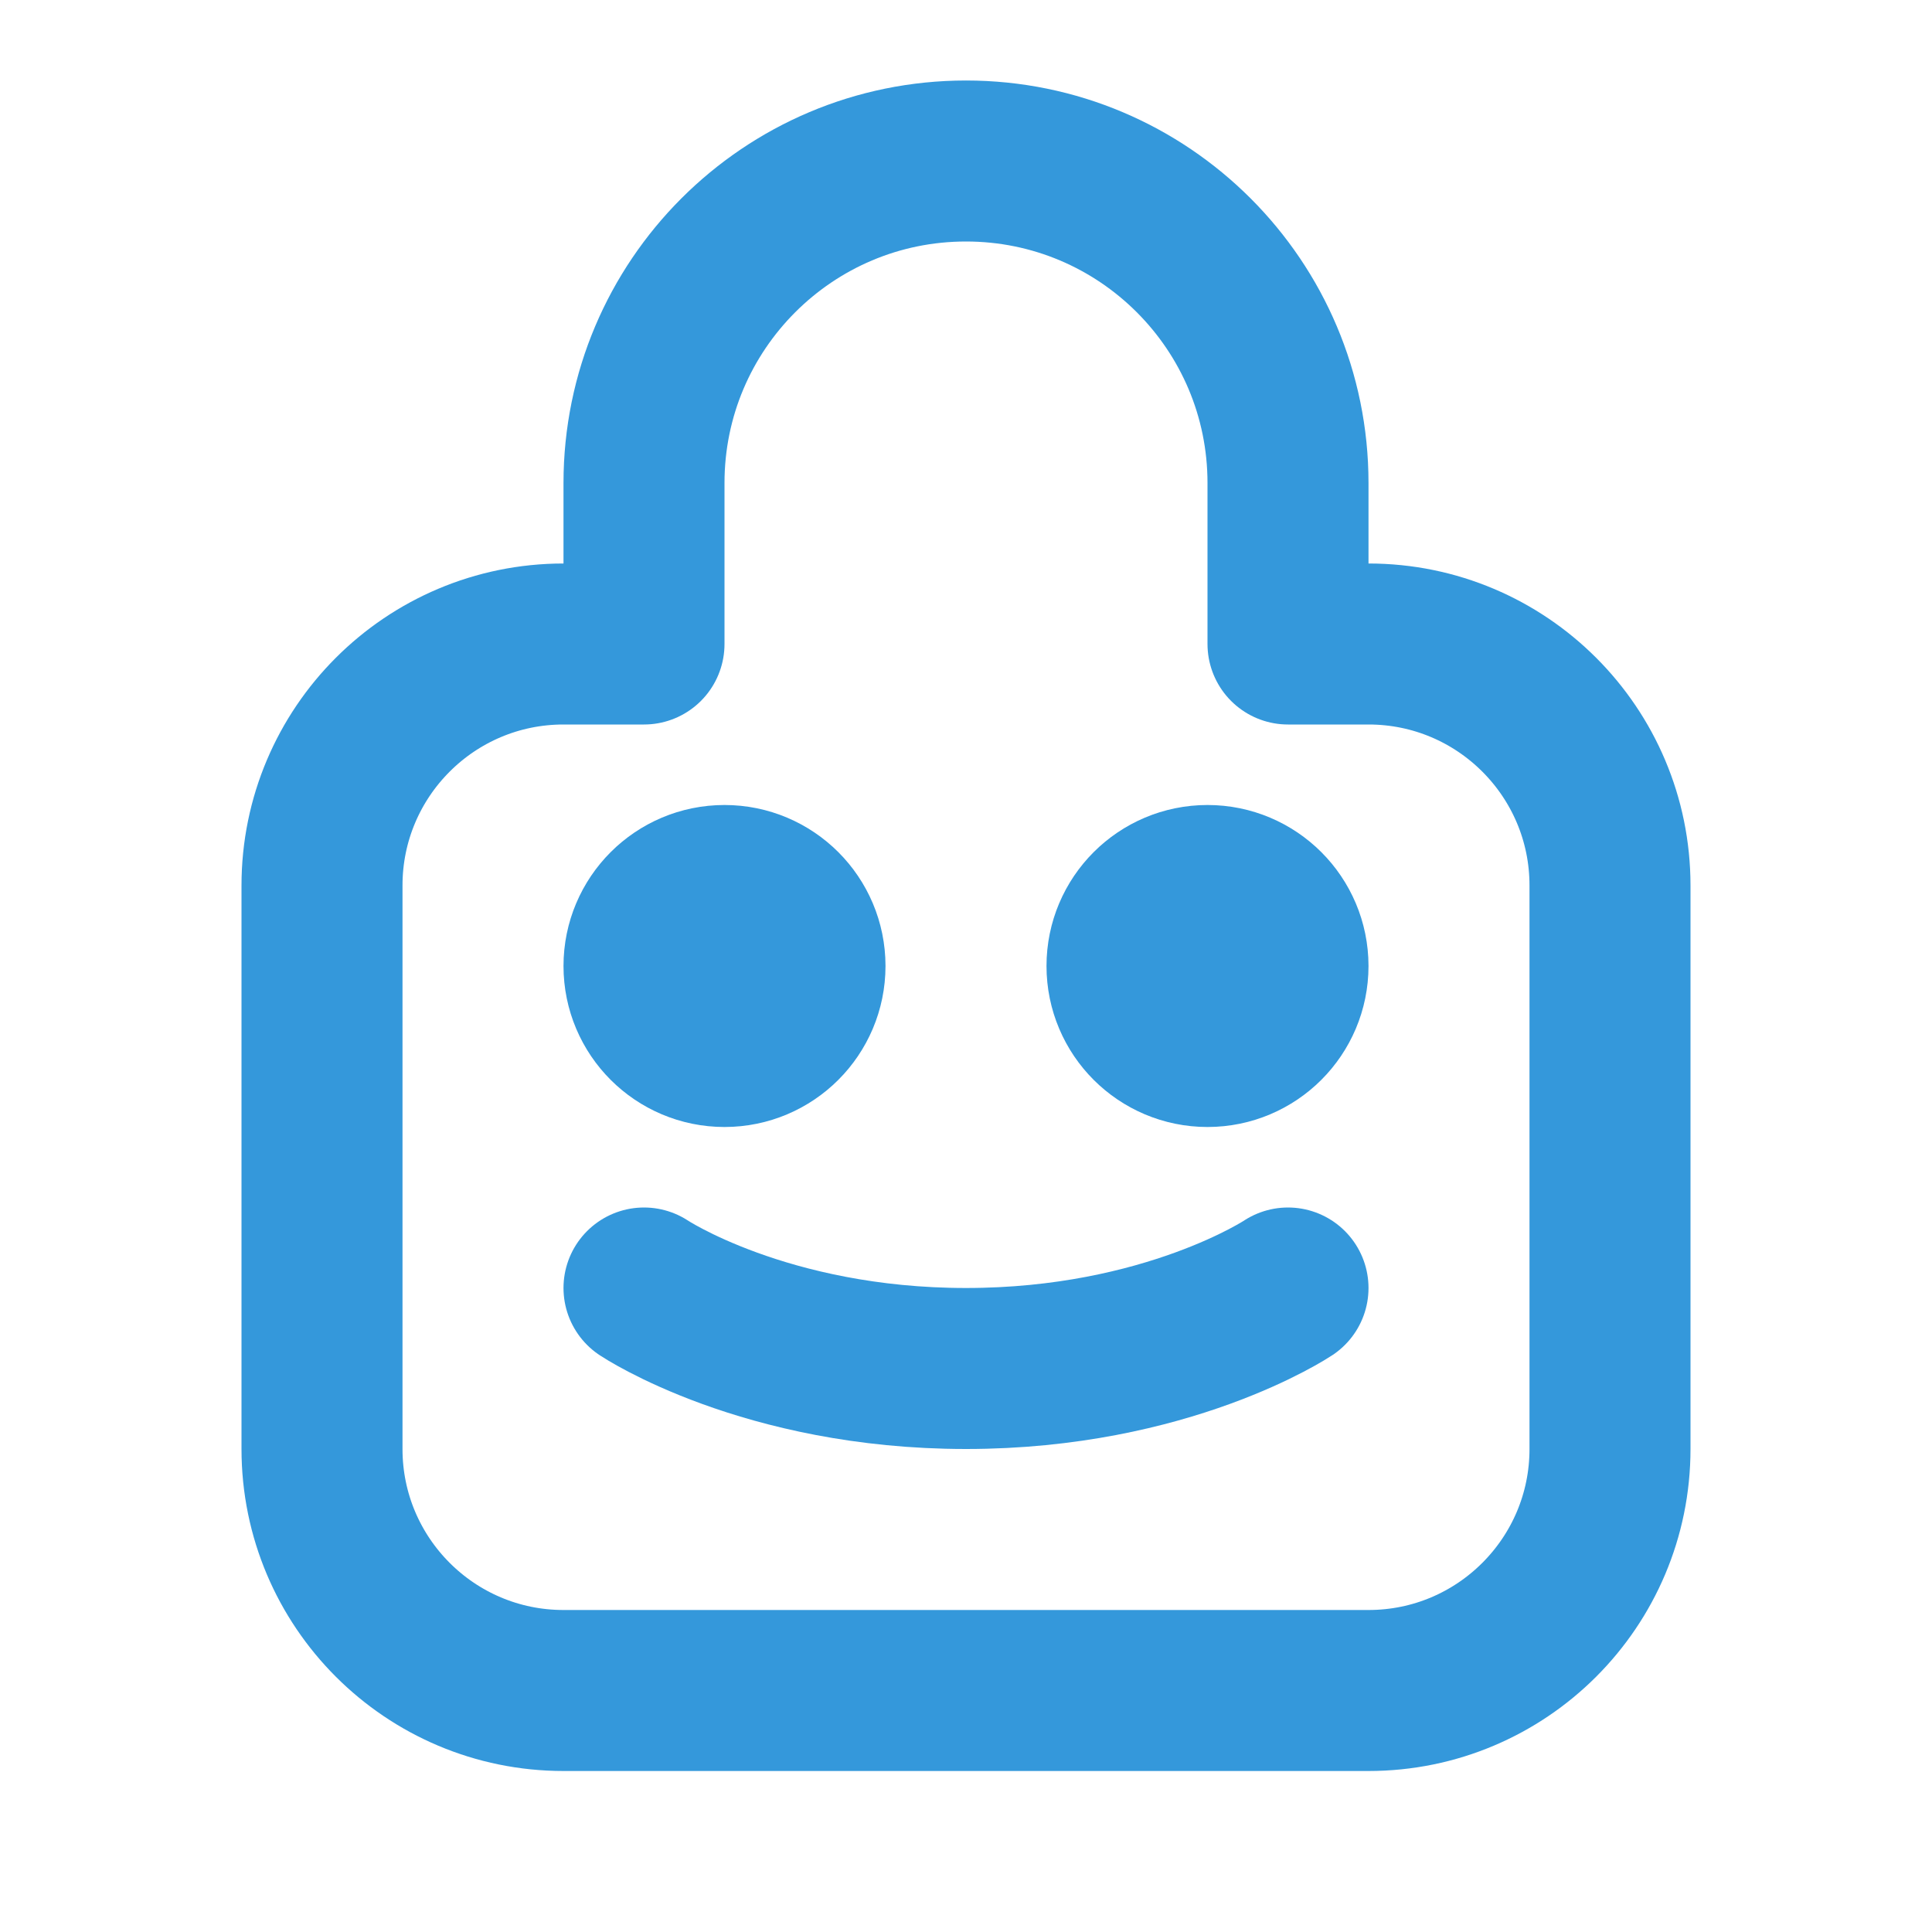
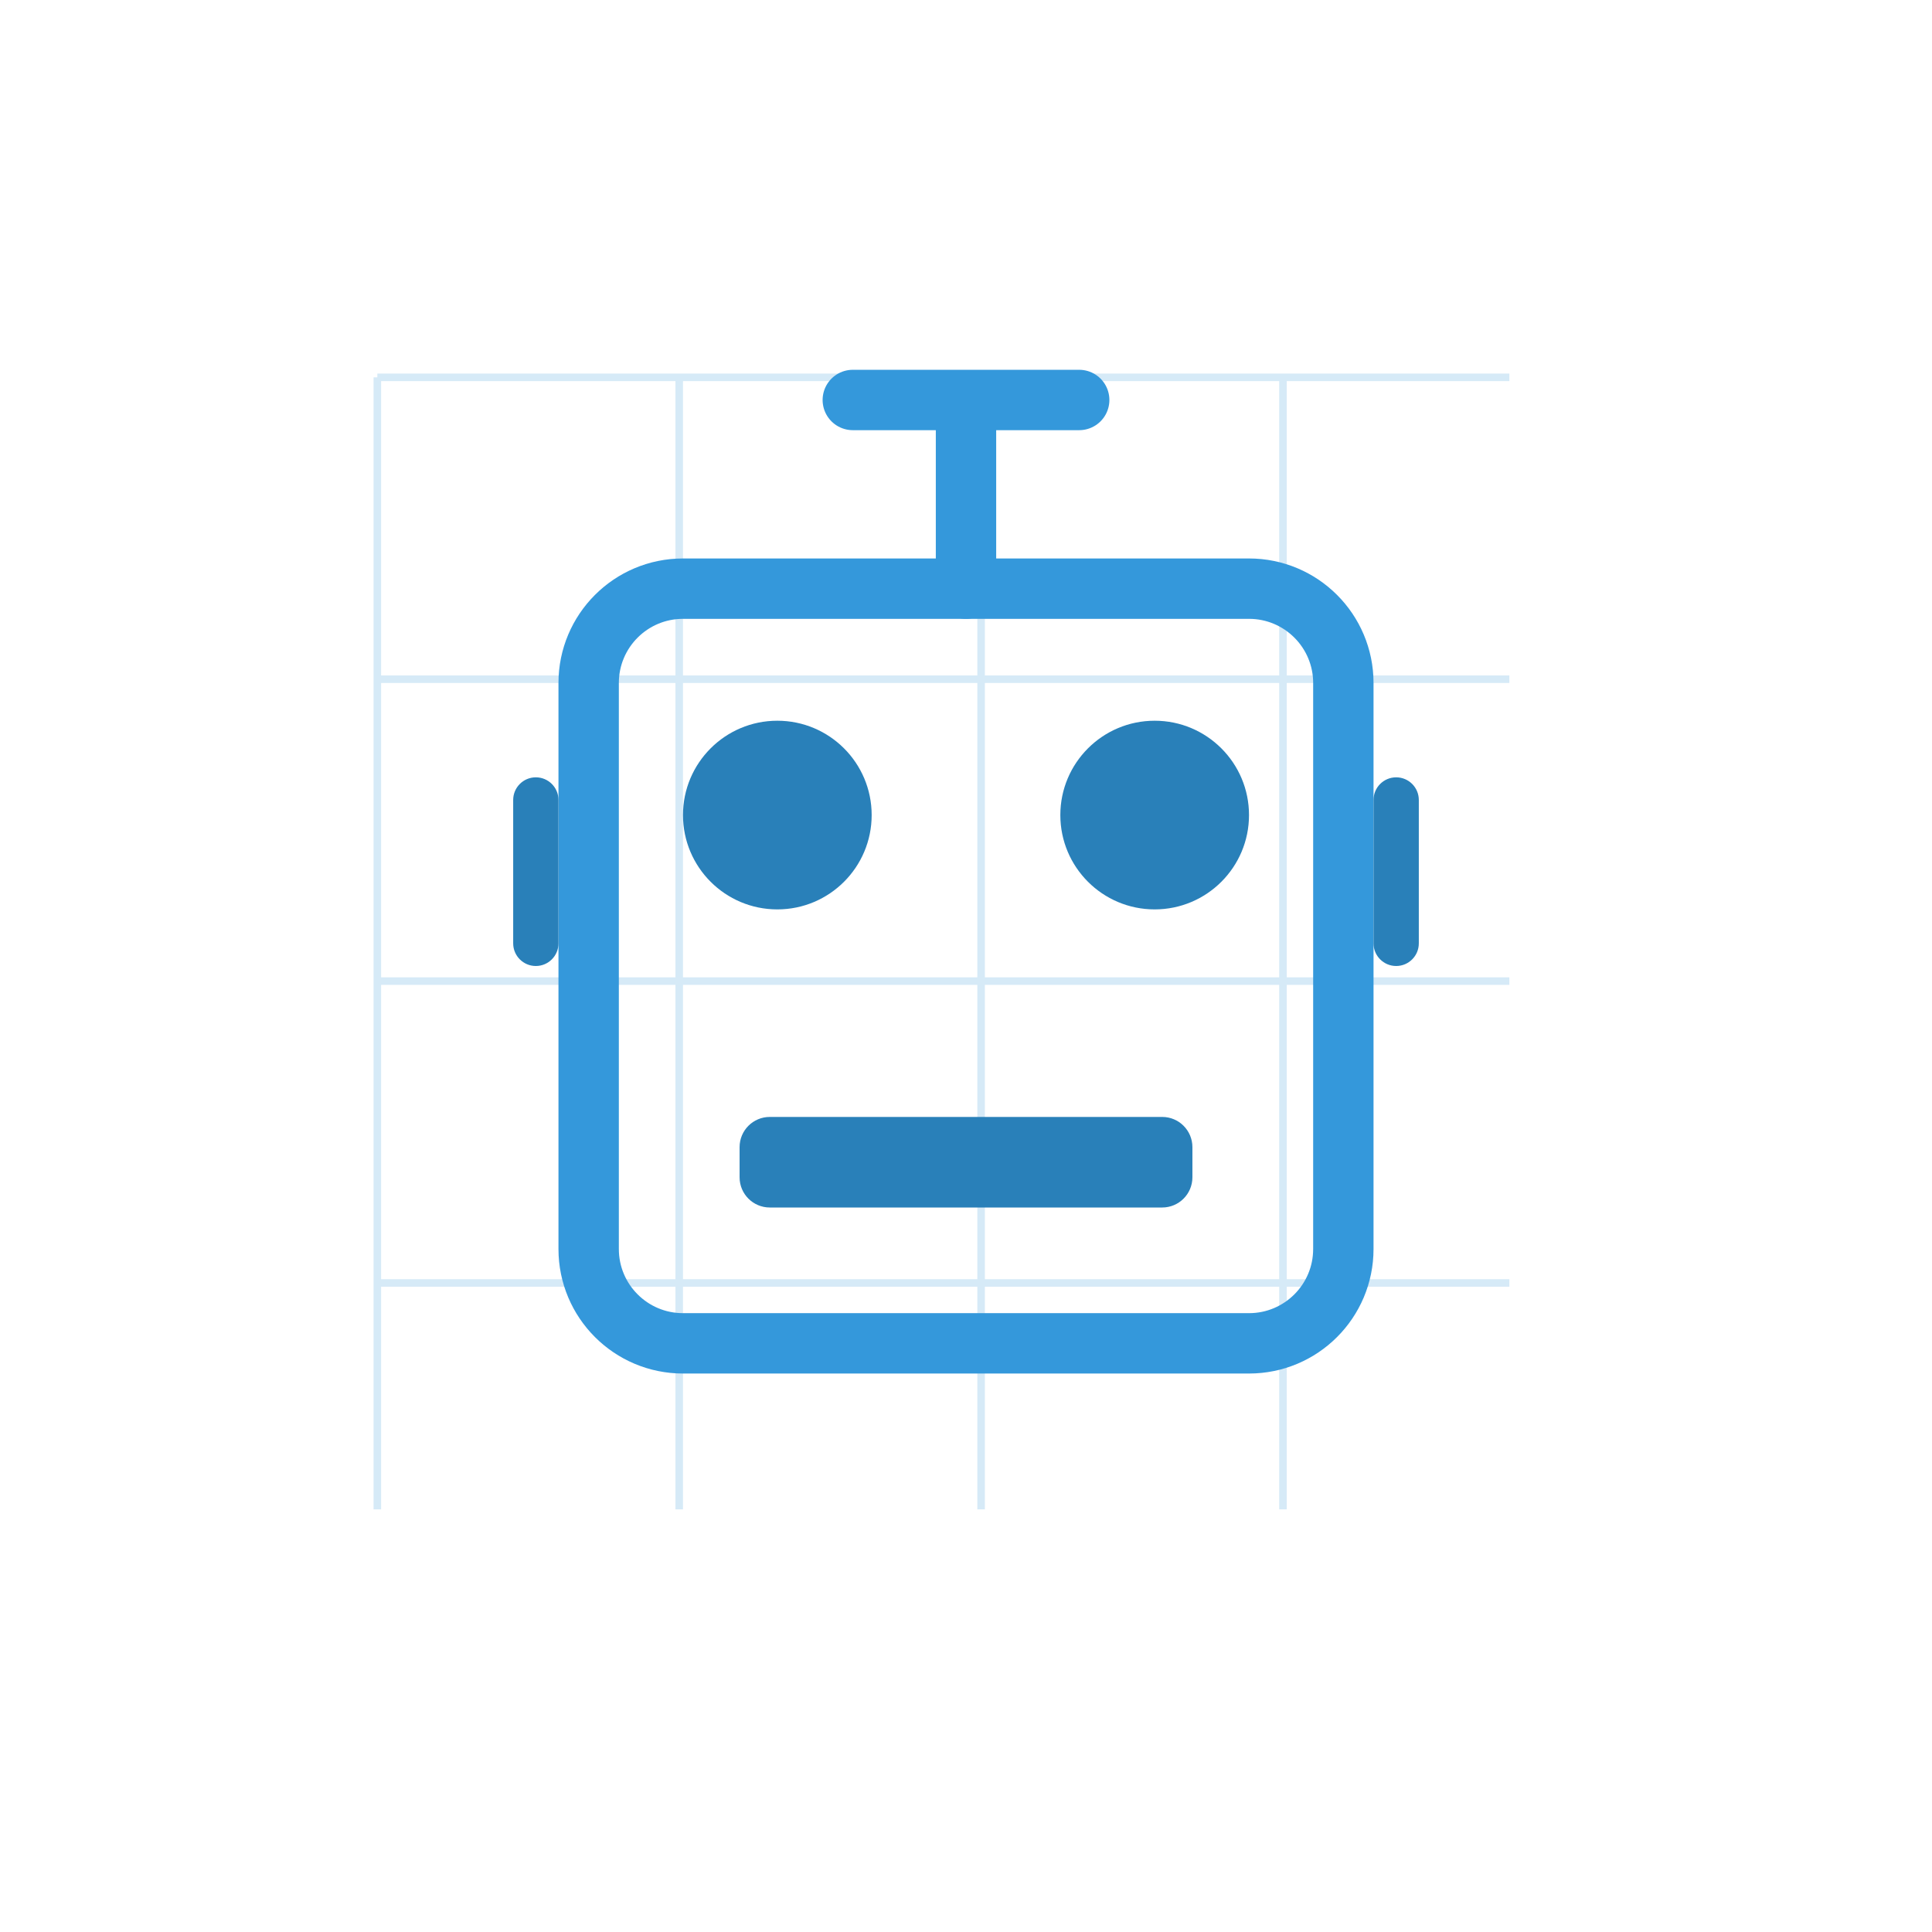
- <svg xmlns="http://www.w3.org/2000/svg" viewBox="0 0 24 24" fill="none" stroke="#3498db" stroke-width="2" stroke-linecap="round" stroke-linejoin="round">
-   <path d="M12 2a4 4 0 0 1 4 4v2h1a3 3 0 0 1 3 3v7a3 3 0 0 1-3 3H7a3 3 0 0 1-3-3v-7a3 3 0 0 1 3-3h1V6a4 4 0 0 1 4-4z" />
-   <circle cx="9" cy="12" r="1" />
-   <circle cx="15" cy="12" r="1" />
-   <path d="M8 16s1.5 1 4 1 4-1 4-1" />
+ <svg xmlns="http://www.w3.org/2000/svg" viewBox="0 0 512 512" fill="#3498db">
+   <path d="M100 100h300M100 180h300M100 260h300M100 340h300M100 100v300M180 100v300M260 100v300M340 100v300" stroke="#3498db" stroke-width="2" stroke-opacity="0.2" />
+   <rect x="156" y="156" width="200" height="200" rx="25" ry="25" fill="none" stroke="#3498db" stroke-width="16" />
+   <path d="M256 156v-50M226 106h60" stroke="#3498db" stroke-width="16" stroke-linecap="round" />
+   <circle cx="206" cy="216" r="25" fill="#2980b9" />
+   <circle cx="306" cy="216" r="25" fill="#2980b9" />
+   <rect x="196" y="296" width="120" height="24" rx="8" ry="8" fill="#2980b9" />
+   <rect x="136" y="206" width="12" height="50" rx="6" ry="6" fill="#2980b9" />
+   <rect x="364" y="206" width="12" height="50" rx="6" ry="6" fill="#2980b9" />
</svg>
